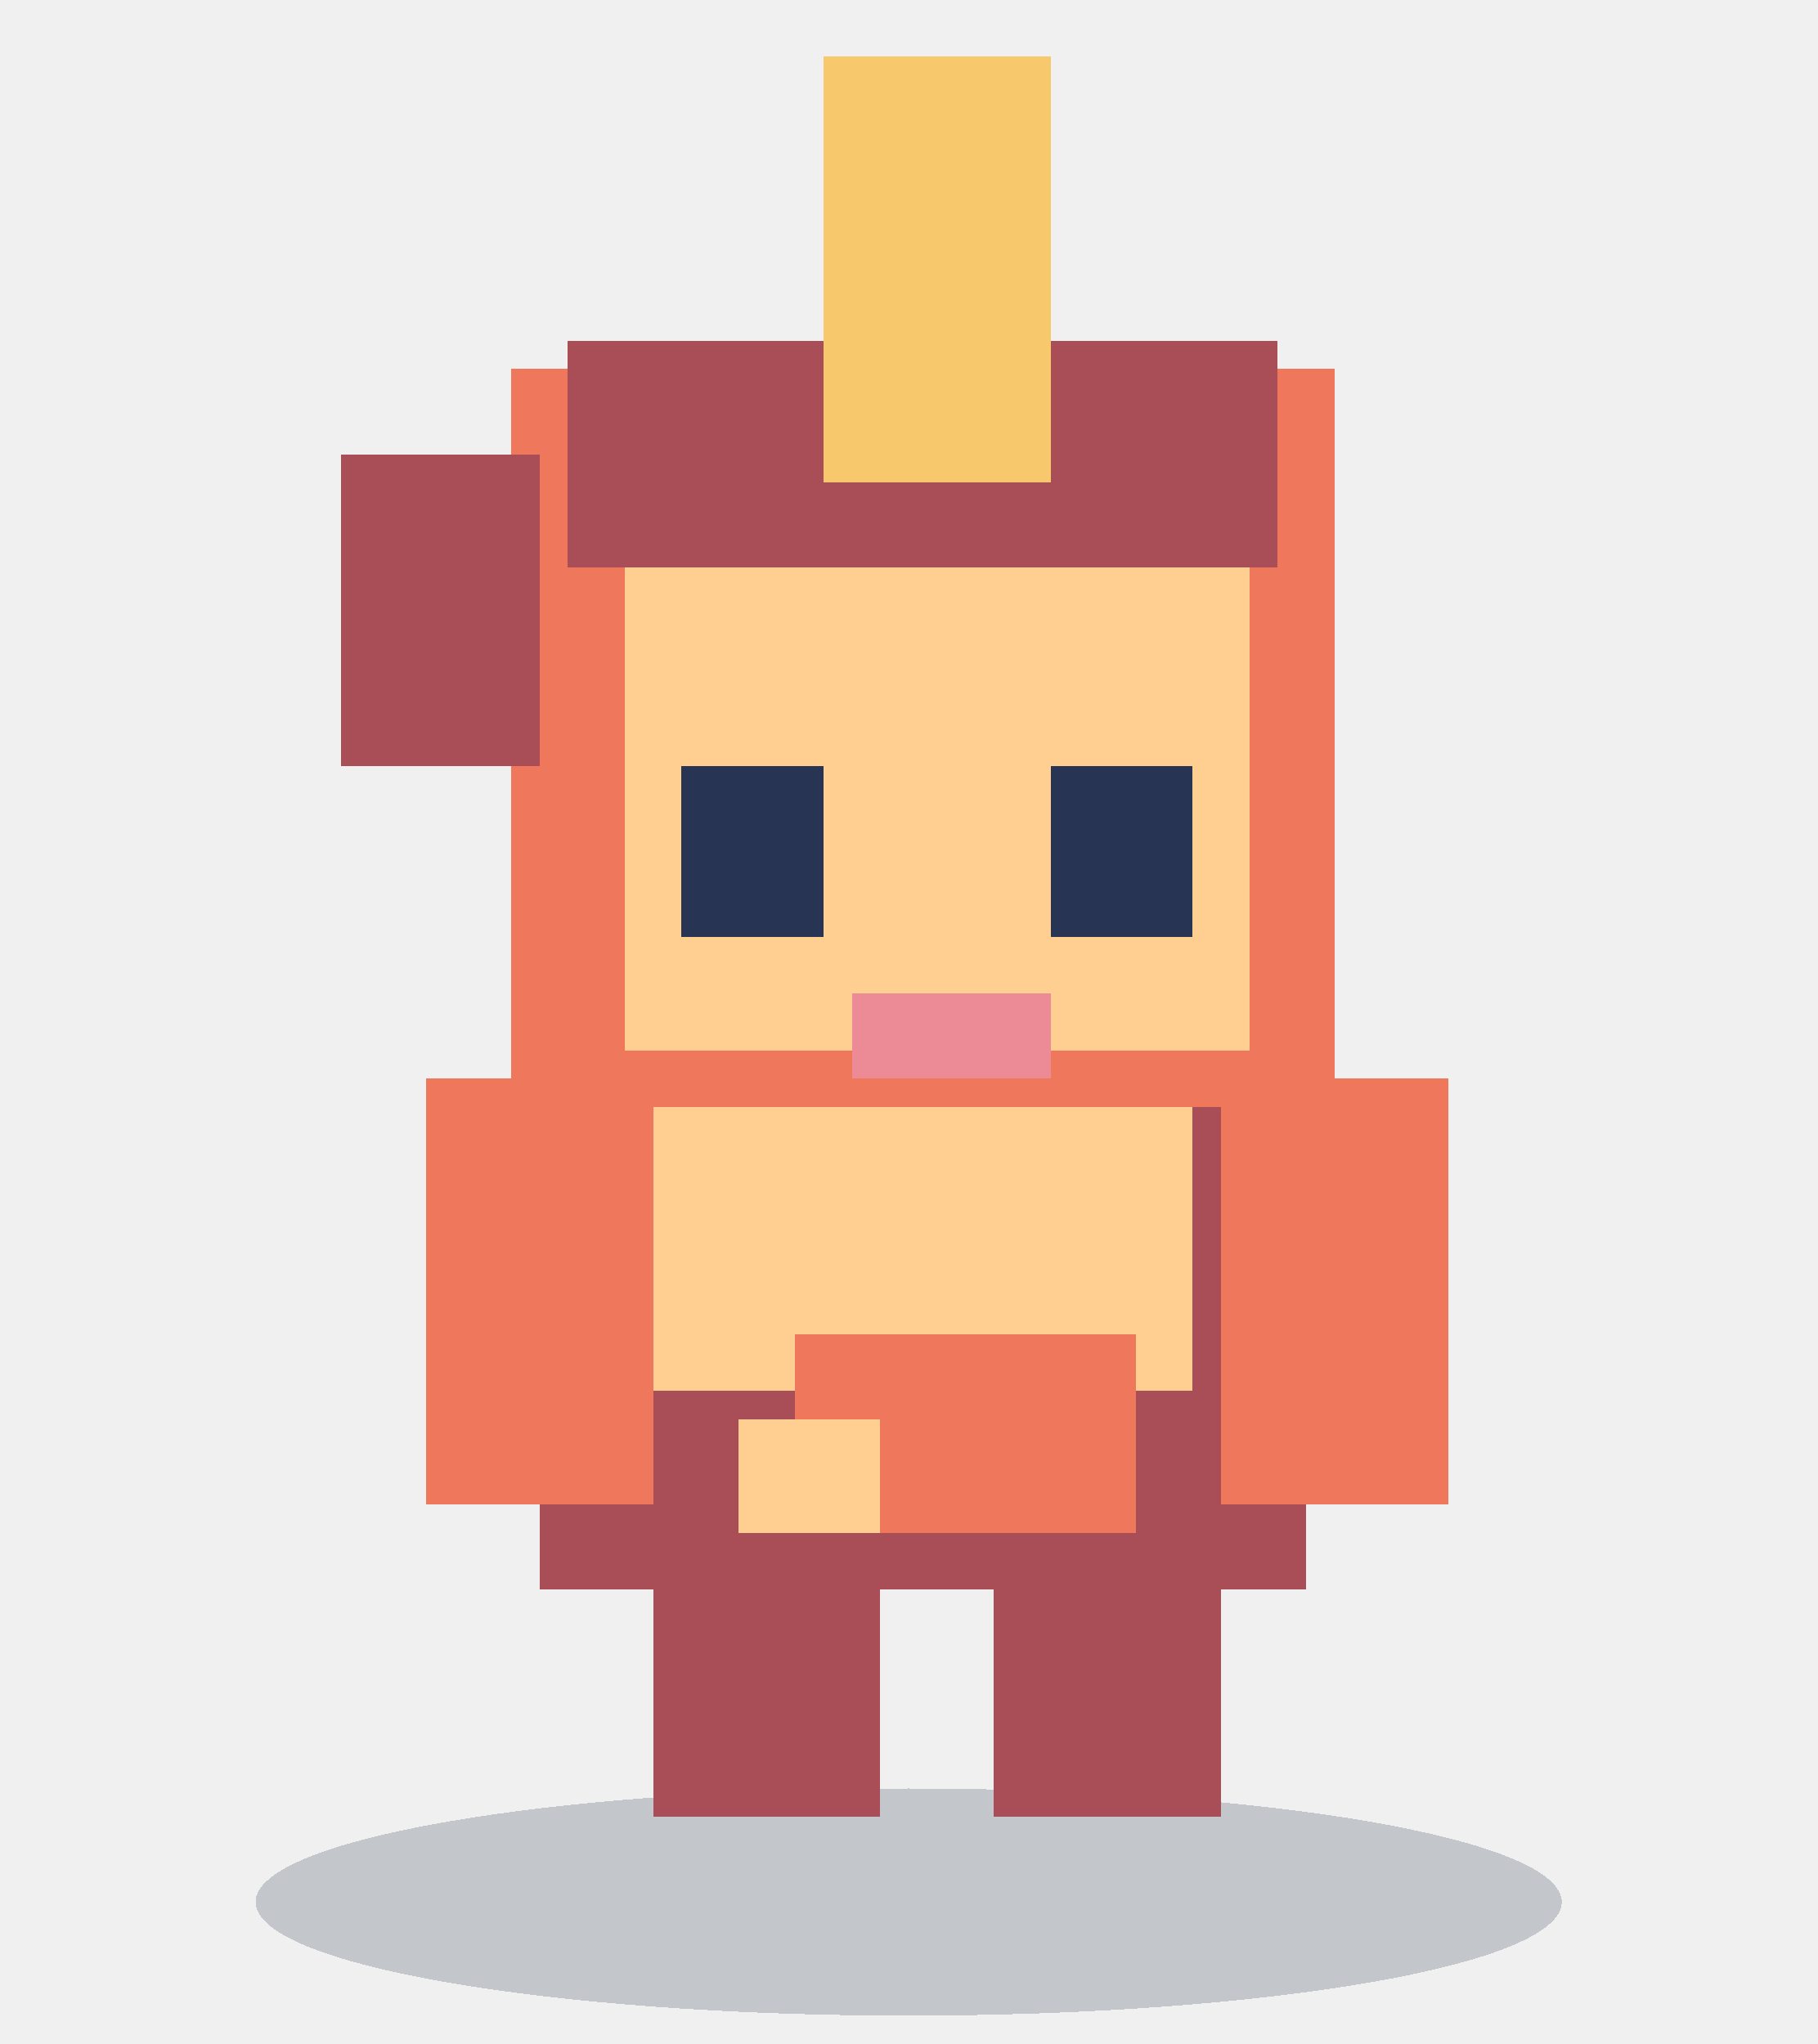
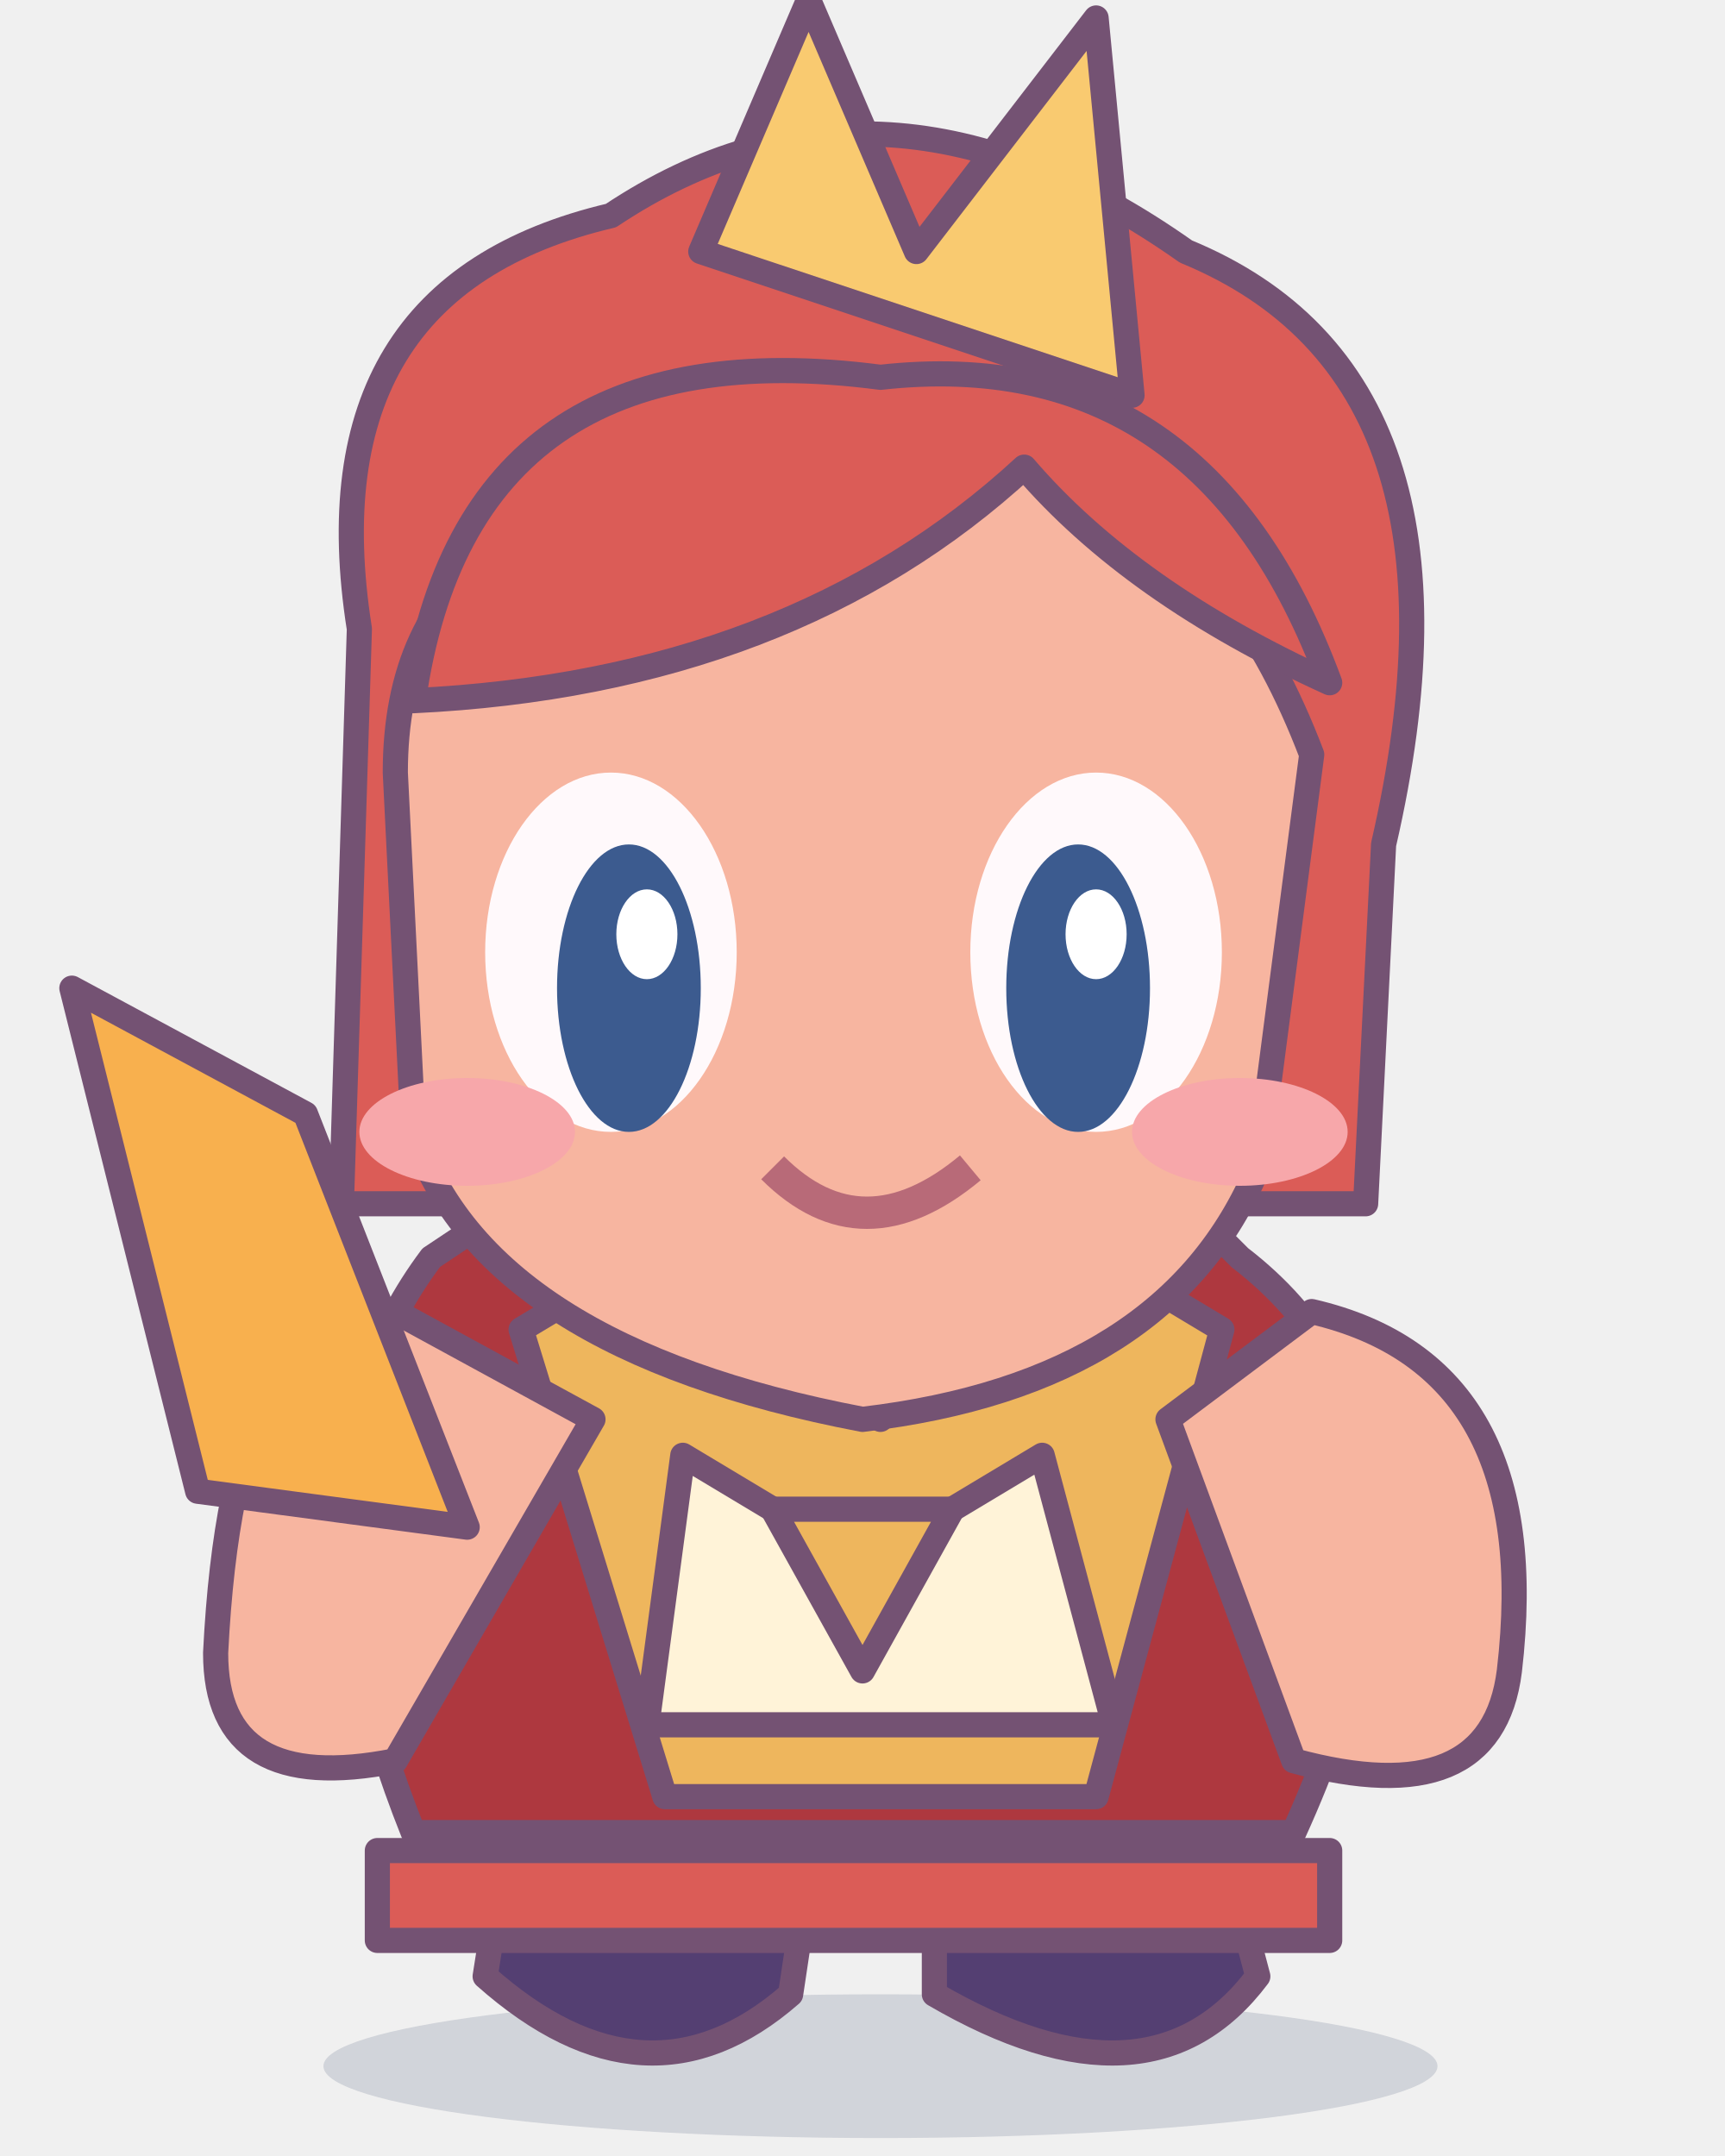
- <svg xmlns="http://www.w3.org/2000/svg" viewBox="0 0 64 72" shape-rendering="crispEdges">
-   <ellipse cx="32" cy="67" rx="23" ry="4" fill="#24304a" opacity=".22" />
-   <rect x="23" y="48" width="8" height="16" fill="#a94d57" />
-   <rect x="35" y="48" width="8" height="16" fill="#a94d57" />
-   <rect x="19" y="32" width="27" height="24" fill="#a94d57" />
-   <rect x="23" y="34" width="19" height="15" fill="#ffce91" />
-   <rect x="15" y="38" width="8" height="15" fill="#ef785c" />
-   <rect x="43" y="38" width="8" height="15" fill="#ef785c" />
-   <rect x="18" y="13" width="29" height="26" fill="#ef785c" />
-   <rect x="20" y="12" width="25" height="8" fill="#a94d57" />
-   <rect x="22" y="20" width="22" height="17" fill="#ffce91" />
-   <rect x="24" y="27" width="5" height="6" fill="#283453" />
-   <rect x="37" y="27" width="5" height="6" fill="#283453" />
-   <rect x="30" y="35" width="7" height="3" fill="#ec8b95" />
-   <rect x="29" y="2" width="8" height="15" fill="#f7c86c" />
-   <rect x="12" y="16" width="7" height="11" fill="#a94d57" />
-   <rect x="28" y="47" width="12" height="7" fill="#ef785c" />
-   <rect x="26" y="50" width="5" height="4" fill="#ffce91" />
+ <svg xmlns="http://www.w3.org/2000/svg" viewBox="0 0 96 120">
+   <defs>
+     <linearGradient id="g" x2=".2" y2="1">
+       <stop stop-color="#db5c57" />
+       <stop offset="1" stop-color="#ae383f" />
+     </linearGradient>
+   </defs>
+   <ellipse cx="49" cy="115" rx="31" ry="4" fill="#38476a" opacity=".17" />
+   <path d="M30 91L27 110Q36 118 44 111L47 91ZM52 91L52 111Q64 118 70 110L65 91Z" fill="#543f72" stroke="#745273" stroke-width="1.4" stroke-linejoin="round" />
+   <path d="M24 70Q15 82 23 102L72 102Q82 80 69 70L61 62L36 62Z" fill="#ae383f" stroke="#745273" stroke-width="1.4" stroke-linejoin="round" />
+   <path d="M29 74L39 68L49 79L58 68L68 74L61 100L37 100Z" fill="#eeb65d" stroke="#745273" stroke-width="1.4" stroke-linejoin="round" />
+   <path d="M22 73Q13 72 12 92Q12 100 22 98L33 79ZM73 73Q86 76 84 93Q83 101 72 98L65 79Z" fill="#f7b5a0" stroke="#745273" stroke-width="1.4" stroke-linejoin="round" />
+   <path d="M20 35Q17 16 34 12Q49 2 66 14Q83 21 77 47L76 67L19 67Z" fill="#db5c57" stroke="#745273" stroke-width="1.4" stroke-linejoin="round" />
+   <path d="M39 14L45 0L51 14L61 1L63 22Z" fill="#f9ca70" stroke="#745273" stroke-width="1.4" stroke-linejoin="round" />
+   <path d="M22 43Q22 26 45 27Q65 21 73 42L70 65Q65 77 48 79Q27 75 23 63Z" fill="#f7b5a0" stroke="#745273" stroke-width="1.4" stroke-linejoin="round" />
+   <path d="M23 39Q26 18 49 21Q67 19 74 38Q63 33 57 26Q44 38 23 39Z" fill="#db5c57" stroke="#745273" stroke-width="1.4" stroke-linejoin="round" />
+   <ellipse cx="34" cy="53" rx="7" ry="10" fill="#fff9fb" />
+   <ellipse cx="61" cy="53" rx="7" ry="10" fill="#fff9fb" />
+   <ellipse cx="35" cy="55" rx="4" ry="8" fill="#3c5b8f" />
+   <ellipse cx="60" cy="55" rx="4" ry="8" fill="#3c5b8f" />
+   <ellipse cx="36" cy="52" rx="1.7" ry="2.5" fill="white" />
+   <ellipse cx="61" cy="52" rx="1.7" ry="2.5" fill="white" />
+   <ellipse cx="26" cy="63" rx="6" ry="3" fill="#f7a7aa" />
+   <ellipse cx="69" cy="63" rx="6" ry="3" fill="#f7a7aa" />
+   <path d="M43 65Q48 70 54 65" fill="none" stroke="#b86a78" stroke-width="1.8" stroke-linejoin="round" />
+   <path d="M38 81L48 87L58 81L62 96L36 96Z" fill="#fff3d8" stroke="#745273" stroke-width="1.4" stroke-linejoin="round" />
+   <path d="M43 84L48 93L53 84Z" fill="#eeb65d" stroke="#745273" stroke-width="1.4" stroke-linejoin="round" />
+   <path d="M21 103H74V108H21Z" fill="#db5c57" stroke="#745273" stroke-width="1.4" stroke-linejoin="round" />
+   <path d="M11 83L4 55L17 62L26 85Z" fill="#f8b04e" stroke="#745273" stroke-width="1.4" stroke-linejoin="round" />
</svg>
